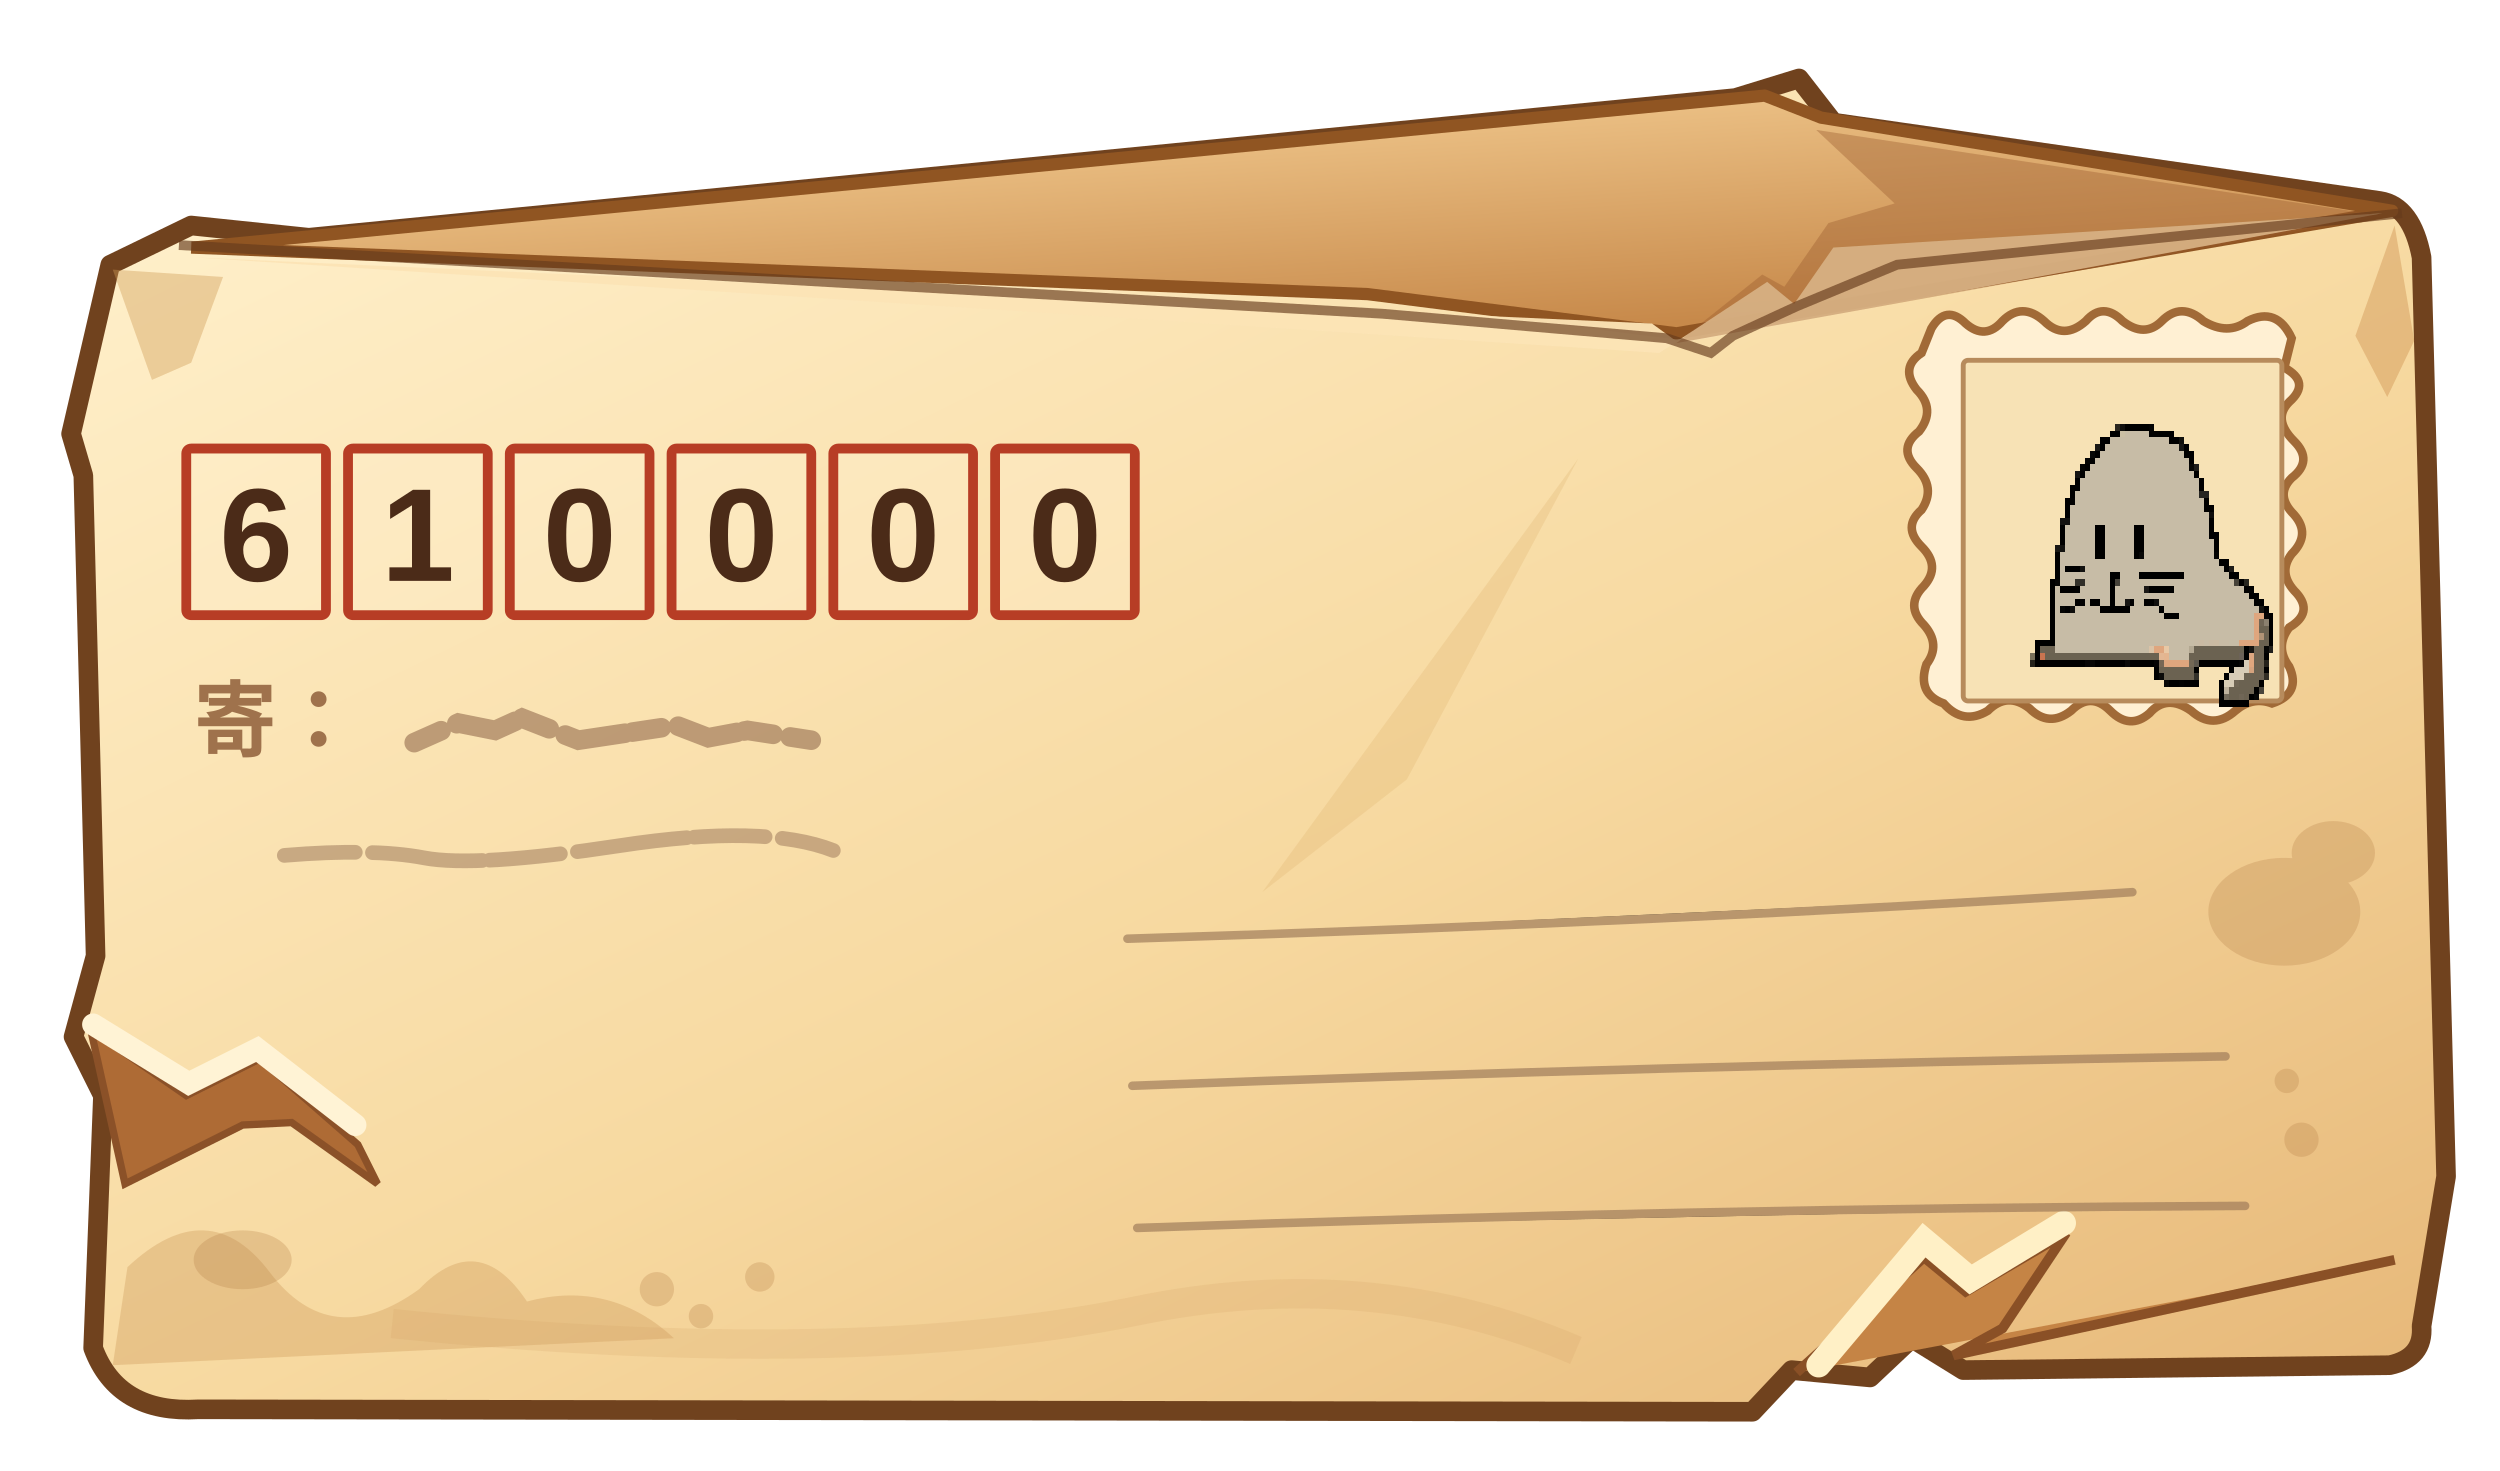
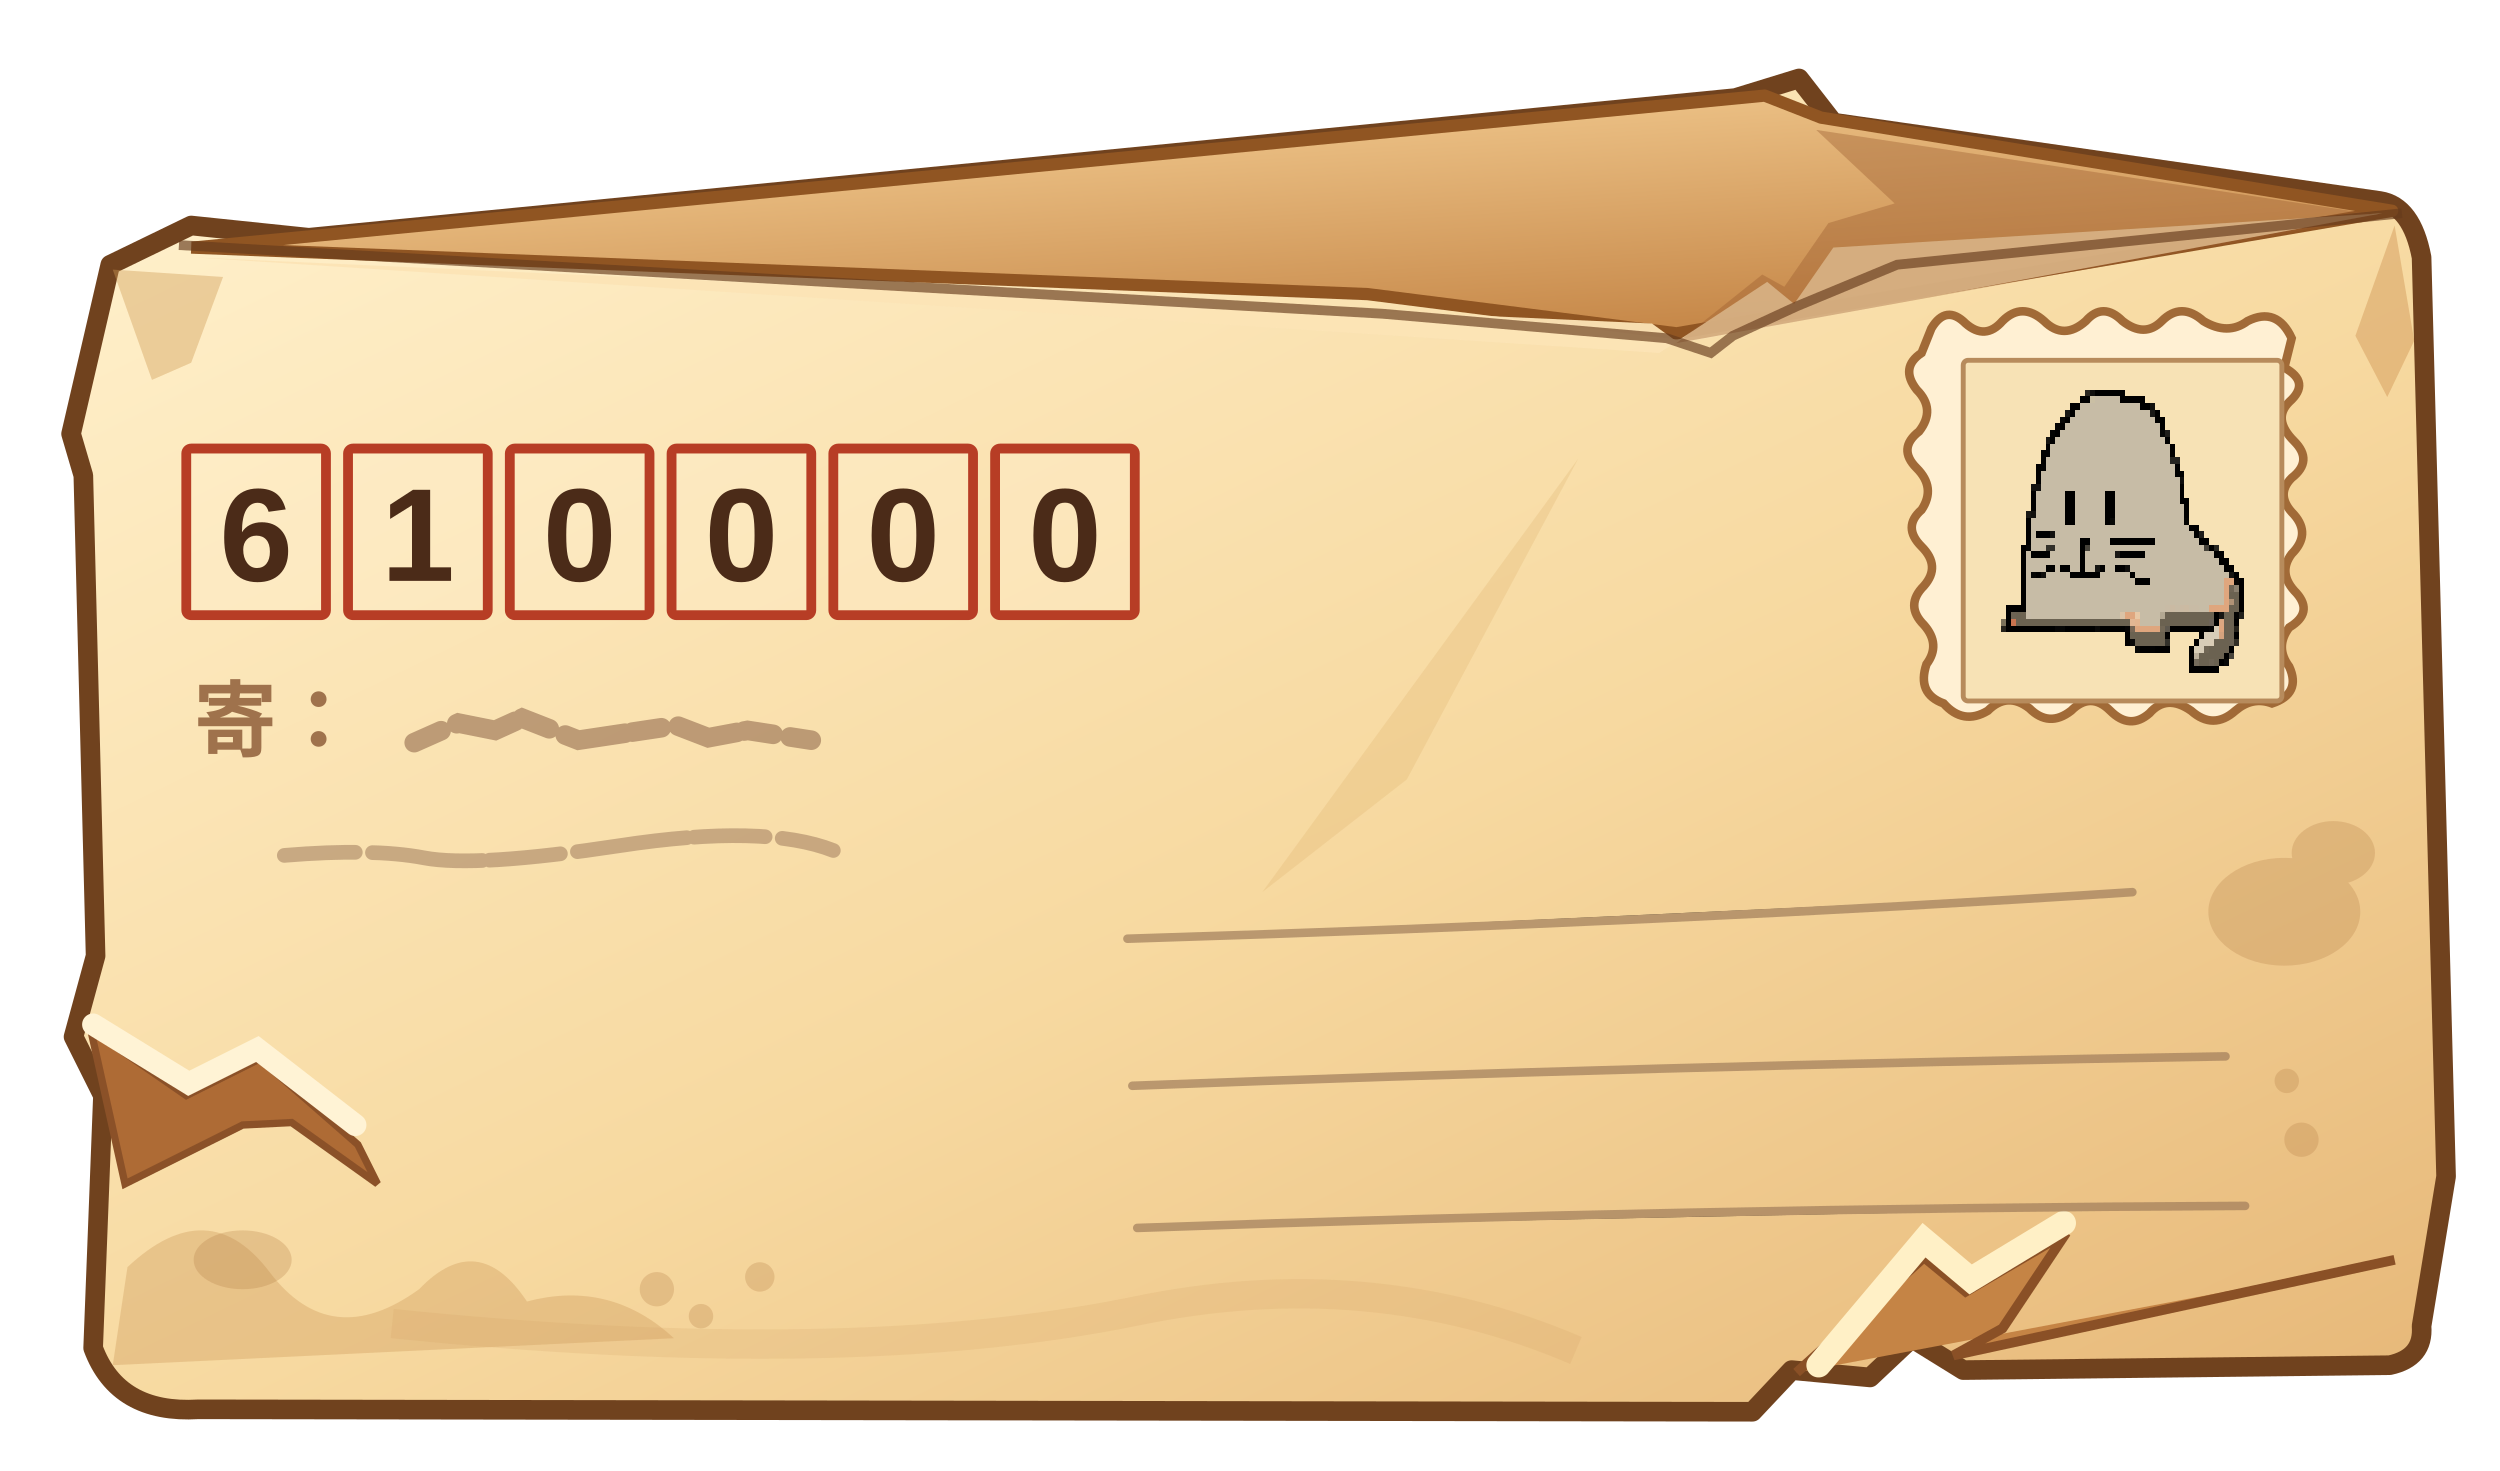
<svg xmlns="http://www.w3.org/2000/svg" viewBox="0 0 1020 600" width="1020" height="600" role="img" aria-label="卡通破损信封，寄件人邮政编码610000，邮票为小海豹像素画">
  <defs>
    <linearGradient id="paper" x1=".1" y1="0" x2=".95" y2="1">
      <stop offset="0" stop-color="#fff0cb" />
      <stop offset=".55" stop-color="#f7d9a0" />
      <stop offset="1" stop-color="#e7b97a" />
    </linearGradient>
    <linearGradient id="top" x1="0" y1="0" x2=".6" y2="1">
      <stop offset="0" stop-color="#fbd89e" />
      <stop offset="1" stop-color="#c7894a" />
    </linearGradient>
    <linearGradient id="shadow" x1="0" y1="0" x2="1" y2="1">
      <stop stop-color="#a76a3d" />
      <stop offset="1" stop-color="#f7d89d" />
    </linearGradient>
    <clipPath id="stampClip">
      <rect x="782" y="133" width="154" height="166" rx="5" />
    </clipPath>
  </defs>
  <path id="envelope" d="M45 108 L78 92 L126 97 L708 40 L734 32 L748 50 L971 82 Q984 84 988 105 L998 480 L988 541 Q989 554 975 557 L801 559 L780 546 L763 562 L731 559 L715 576 L81 575 Q48 577 38 550 L42 447 L30 423 L39 390 L34 194 L29 177 Z" fill="url(#paper)" stroke="#70421e" stroke-width="8" stroke-linejoin="round" />
  <path d="M79 101 L720 39 L743 48 L976 86 L684 136 L558 120 L78 101" fill="url(#top)" stroke="#905522" stroke-width="5" stroke-linejoin="round" />
  <path d="M79 105 L677 144 L721 115 L732 124 L748 101 L972 87 L685 140 L674 132 Z" fill="#fce4b6" opacity=".95" />
  <path d="M684 140 L719 112 L728 117 L746 91 L773 83 L741 53 L972 88 Z" fill="#995a2d" opacity=".38" />
  <path d="M73 100 L564 128 L680 138 L698 144 L707 137 L733 125 L774 108 L980 87" fill="none" stroke="#663a1b" stroke-width="4" opacity=".65" />
  <path d="M46 110 L91 113 L78 148 L62 155 Z" fill="#d09a54" opacity=".4" />
  <path d="M977 92 L985 139 L974 162 L961 137 Z" fill="#ca8c4a" opacity=".4" />
  <path d="M37 420 L76 447 L106 432 L146 467 L154 483 L119 458 L99 459 L51 483 Z" fill="#ae6b35" stroke="#8b5128" stroke-width="3" />
  <path d="M38 418 L77 442 L105 428 L145 459" fill="none" stroke="#fff3d5" stroke-width="9" stroke-linecap="round" />
  <path d="M733 560 L785 513 L802 527 L843 503 L817 542 L797 553 L977 514" fill="#c58445" stroke="#8a5026" stroke-width="4" />
  <path d="M742 557 L785 506 L804 522 L842 499" fill="none" stroke="#fff0c6" stroke-width="10" stroke-linecap="round" />
  <path d="M52 517 Q85 486 110 519 T171 526 Q195 501 215 531 Q249 522 275 546 L46 557 Z" fill="#c99353" opacity=".33" />
  <path d="M793 267 Q871 191 871 168 Q843 219 793 267 M515 364 L644 187 L574 318 Z" fill="#daab66" opacity=".24" />
  <path d="M160 540 Q345 559 463 535 Q559 515 643 551" fill="none" stroke="#d2a264" stroke-width="12" opacity=".2" />
  <g fill="#b57c46" opacity=".28">
    <ellipse cx="932" cy="372" rx="31" ry="22" />
    <ellipse cx="952" cy="348" rx="17" ry="13" />
    <ellipse cx="99" cy="514" rx="20" ry="12" />
    <circle cx="268" cy="526" r="7" />
    <circle cx="286" cy="537" r="5" />
    <circle cx="310" cy="521" r="6" />
    <circle cx="933" cy="441" r="5" />
    <circle cx="939" cy="465" r="7" />
  </g>
  <g id="sender-postal-code" font-family="Arial, 'Noto Sans', sans-serif" font-weight="700" fill="#4b2b18" text-anchor="middle">
    <rect x="76" y="183" width="57" height="68" rx="2" fill="#fff0cf" fill-opacity=".36" stroke="#b73d25" stroke-width="4" />
    <text x="104.5" y="237" font-size="54">6</text>
    <rect x="142" y="183" width="57" height="68" rx="2" fill="#fff0cf" fill-opacity=".36" stroke="#b73d25" stroke-width="4" />
    <text x="170.5" y="237" font-size="54">1</text>
    <rect x="208" y="183" width="57" height="68" rx="2" fill="#fff0cf" fill-opacity=".36" stroke="#b73d25" stroke-width="4" />
    <text x="236.5" y="237" font-size="54">0</text>
    <rect x="274" y="183" width="57" height="68" rx="2" fill="#fff0cf" fill-opacity=".36" stroke="#b73d25" stroke-width="4" />
    <text x="302.5" y="237" font-size="54">0</text>
    <rect x="340" y="183" width="57" height="68" rx="2" fill="#fff0cf" fill-opacity=".36" stroke="#b73d25" stroke-width="4" />
    <text x="368.5" y="237" font-size="54">0</text>
    <rect x="406" y="183" width="57" height="68" rx="2" fill="#fff0cf" fill-opacity=".36" stroke="#b73d25" stroke-width="4" />
    <text x="434.5" y="237" font-size="54">0</text>
  </g>
  <g id="sender" fill="#9f724c">
    <text x="79" y="306" font-size="34" font-weight="700" font-family="sans-serif">寄：</text>
    <path d="M169 303 l18 -8 15 3 11 -5 23 9 40 -6 13 5 16 -3 26 4" fill="none" stroke="#a88361" stroke-width="8" stroke-linecap="round" stroke-dasharray="12 7 25 3" opacity=".75" />
    <path d="M116 349 Q152 346 173 350 T253 345 T340 347" fill="none" stroke="#ad8b69" stroke-width="6" stroke-linecap="round" stroke-dasharray="29 7 45 3" opacity=".65" />
  </g>
  <g stroke="#9a7756" opacity=".65" stroke-width="3.5" stroke-linecap="round">
    <path d="M460 383 Q687 376 870 364" />
    <path d="M462 443 Q670 435 908 431" />
    <path d="M464 501 Q690 493 916 492" />
  </g>
  <path d="M788 134 q6 -10 14 -2 q8 7 15 -1 q8 -8 17 0 q8 8 17 0 q7 -8 15 0 q9 7 16 0 q8 -8 17 0 q10 6 18 0 q12 -6 18 7 l-3 12 q11 6 2 14 q-7 7 2 16 q8 8 -1 15 q-7 7 1 15 q7 8 -1 16 q-6 8 2 16 q7 8 -3 14 q-6 8 0 16 q5 11 -7 15 q-8 -3 -15 3 q-9 8 -18 0 q-10 -7 -17 1 q-8 7 -16 -1 q-8 -8 -16 0 q-9 7 -17 -1 q-9 -7 -17 1 q-10 6 -18 -3 q-11 -4 -7 -16 q6 -8 -1 -16 q-8 -8 0 -16 q7 -8 -1 -16 q-8 -8 0 -15 q6 -9 -2 -17 q-8 -8 1 -15 q7 -9 -1 -17 q-7 -9 2 -15 Z" fill="#fff0d3" stroke="#a16a37" stroke-width="3.5" />
  <rect x="801" y="147" width="130" height="139" rx="2" fill="#f7e2b5" stroke="#b78b5c" stroke-width="2" />
-   <g id="seal-vector" transform="translate(800 151) scale(.405 .55)" shape-rendering="crispEdges">
+   <g id="seal-vector" transform="translate(788 137) scale(.405 .55)" shape-rendering="crispEdges">
    <rect x="155" y="40" width="5" height="5" fill="#000000" fill-opacity="0.831" />
    <rect x="160" y="40" width="5" height="5" fill="#100f0e" />
    <rect x="165" y="40" width="25" height="5" fill="#000000" />
    <rect x="190" y="40" width="5" height="5" fill="#030303" />
    <rect x="150" y="45" width="10" height="5" fill="#000000" />
    <rect x="160" y="45" width="5" height="5" fill="#cabfa4" />
    <rect x="165" y="45" width="25" height="5" fill="#c7bca6" />
    <rect x="190" y="45" width="10" height="5" fill="#010101" />
    <rect x="200" y="45" width="15" height="5" fill="#000000" />
    <rect x="140" y="50" width="10" height="5" fill="#000000" />
    <rect x="150" y="50" width="55" height="5" fill="#c7bca6" />
    <rect x="205" y="50" width="5" height="5" fill="#c8bca6" />
    <rect x="210" y="50" width="10" height="5" fill="#000000" />
    <rect x="220" y="50" width="5" height="5" fill="#000000" fill-opacity="0.925" />
    <rect x="135" y="55" width="5" height="5" fill="#191815" />
    <rect x="140" y="55" width="5" height="5" fill="#000000" />
    <rect x="145" y="55" width="75" height="5" fill="#c7bca6" />
    <rect x="220" y="55" width="5" height="5" fill="#191816" />
    <rect x="225" y="55" width="5" height="5" fill="#000000" />
    <rect x="130" y="60" width="5" height="5" fill="#080807" />
    <rect x="135" y="60" width="5" height="5" fill="#000000" />
    <rect x="140" y="60" width="85" height="5" fill="#c7bca6" />
    <rect x="225" y="60" width="10" height="5" fill="#000000" />
    <rect x="125" y="65" width="5" height="5" fill="#050504" />
    <rect x="130" y="65" width="5" height="5" fill="#000000" />
    <rect x="135" y="65" width="95" height="5" fill="#c7bca6" />
    <rect x="230" y="65" width="5" height="5" fill="#000000" />
    <rect x="120" y="70" width="5" height="5" fill="#040403" />
    <rect x="125" y="70" width="5" height="5" fill="#000000" />
    <rect x="130" y="70" width="100" height="5" fill="#c7bca6" />
    <rect x="230" y="70" width="5" height="5" fill="#070706" />
    <rect x="235" y="70" width="5" height="5" fill="#201e1b" />
    <rect x="115" y="75" width="5" height="5" fill="#161512" />
    <rect x="120" y="75" width="5" height="5" fill="#010101" />
    <rect x="125" y="75" width="110" height="5" fill="#c7bca6" />
    <rect x="235" y="75" width="5" height="5" fill="#000000" />
    <rect x="115" y="80" width="5" height="5" fill="#000000" />
    <rect x="120" y="80" width="120" height="5" fill="#c7bca6" />
    <rect x="240" y="80" width="5" height="5" fill="#000000" />
    <rect x="110" y="85" width="5" height="5" fill="#010100" />
    <rect x="115" y="85" width="5" height="5" fill="#020202" />
    <rect x="120" y="85" width="120" height="5" fill="#c7bca6" />
    <rect x="240" y="85" width="5" height="5" fill="#000000" />
    <rect x="110" y="90" width="5" height="5" fill="#000000" />
    <rect x="115" y="90" width="125" height="5" fill="#c7bca6" />
    <rect x="240" y="90" width="5" height="5" fill="#262521" />
    <rect x="245" y="90" width="5" height="5" fill="#252420" />
    <rect x="105" y="95" width="5" height="5" fill="#000000" />
    <rect x="110" y="95" width="5" height="5" fill="#020202" />
    <rect x="115" y="95" width="130" height="5" fill="#c7bca6" />
    <rect x="245" y="95" width="5" height="5" fill="#000000" />
    <rect x="105" y="100" width="5" height="5" fill="#000000" />
    <rect x="110" y="100" width="135" height="5" fill="#c7bca6" />
    <rect x="245" y="100" width="10" height="5" fill="#000000" />
    <rect x="105" y="105" width="5" height="5" fill="#000000" />
    <rect x="110" y="105" width="140" height="5" fill="#c7bca6" />
    <rect x="250" y="105" width="5" height="5" fill="#0e0d0c" />
    <rect x="100" y="110" width="10" height="5" fill="#131210" />
    <rect x="110" y="110" width="140" height="5" fill="#c7bca6" />
    <rect x="250" y="110" width="5" height="5" fill="#000000" />
    <rect x="100" y="115" width="5" height="5" fill="#000000" />
    <rect x="105" y="115" width="30" height="5" fill="#c7bca6" />
    <rect x="135" y="115" width="10" height="5" fill="#000000" />
    <rect x="145" y="115" width="30" height="5" fill="#c7bca6" />
    <rect x="175" y="115" width="10" height="5" fill="#000000" />
    <rect x="185" y="115" width="65" height="5" fill="#c7bca6" />
    <rect x="250" y="115" width="5" height="5" fill="#000000" />
    <rect x="100" y="120" width="5" height="5" fill="#000000" />
    <rect x="105" y="120" width="30" height="5" fill="#c7bca6" />
    <rect x="135" y="120" width="10" height="5" fill="#000000" />
    <rect x="145" y="120" width="30" height="5" fill="#c7bca6" />
    <rect x="175" y="120" width="10" height="5" fill="#000000" />
    <rect x="185" y="120" width="65" height="5" fill="#c7bca6" />
    <rect x="250" y="120" width="10" height="5" fill="#000000" />
    <rect x="100" y="125" width="5" height="5" fill="#000000" />
    <rect x="105" y="125" width="30" height="5" fill="#c7bca6" />
    <rect x="135" y="125" width="10" height="5" fill="#000000" />
    <rect x="145" y="125" width="30" height="5" fill="#c7bca6" />
    <rect x="175" y="125" width="10" height="5" fill="#000000" />
    <rect x="185" y="125" width="70" height="5" fill="#c7bca6" />
    <rect x="255" y="125" width="5" height="5" fill="#000000" />
    <rect x="95" y="130" width="5" height="5" fill="#191815" />
    <rect x="100" y="130" width="5" height="5" fill="#12110f" />
    <rect x="105" y="130" width="30" height="5" fill="#c7bca6" />
    <rect x="135" y="130" width="10" height="5" fill="#000000" />
    <rect x="145" y="130" width="30" height="5" fill="#c7bca6" />
    <rect x="175" y="130" width="10" height="5" fill="#000000" />
    <rect x="185" y="130" width="70" height="5" fill="#c7bca6" />
    <rect x="255" y="130" width="5" height="5" fill="#000000" />
    <rect x="95" y="135" width="5" height="5" fill="#000000" />
    <rect x="100" y="135" width="35" height="5" fill="#c7bca6" />
    <rect x="135" y="135" width="10" height="5" fill="#000000" />
    <rect x="145" y="135" width="30" height="5" fill="#c7bca6" />
    <rect x="175" y="135" width="5" height="5" fill="#000000" />
    <rect x="180" y="135" width="5" height="5" fill="#080807" />
    <rect x="185" y="135" width="70" height="5" fill="#c7bca6" />
    <rect x="255" y="135" width="5" height="5" fill="#030302" />
    <rect x="95" y="140" width="5" height="5" fill="#000000" />
    <rect x="100" y="140" width="160" height="5" fill="#c7bca6" />
    <rect x="260" y="140" width="10" height="5" fill="#000000" />
    <rect x="95" y="145" width="5" height="5" fill="#000000" />
    <rect x="100" y="145" width="5" height="5" fill="#c7bca6" />
    <rect x="105" y="145" width="15" height="5" fill="#000000" />
    <rect x="120" y="145" width="5" height="5" fill="#131210" />
    <rect x="125" y="145" width="140" height="5" fill="#c7bca6" />
    <rect x="265" y="145" width="5" height="5" fill="#000000" />
    <rect x="270" y="145" width="5" height="5" fill="#1e1c19" />
    <rect x="95" y="150" width="5" height="5" fill="#000000" />
    <rect x="100" y="150" width="50" height="5" fill="#c7bca6" />
    <rect x="150" y="150" width="10" height="5" fill="#000000" />
    <rect x="160" y="150" width="20" height="5" fill="#c7bca6" />
    <rect x="180" y="150" width="45" height="5" fill="#000000" />
    <rect x="225" y="150" width="45" height="5" fill="#c7bca6" />
    <rect x="270" y="150" width="10" height="5" fill="#000000" />
    <rect x="90" y="155" width="5" height="5" fill="#000000" />
    <rect x="95" y="155" width="5" height="5" fill="#060605" />
    <rect x="100" y="155" width="15" height="5" fill="#c7bca6" />
    <rect x="115" y="155" width="5" height="5" fill="#34322b" />
    <rect x="120" y="155" width="5" height="5" fill="#312f29" />
    <rect x="125" y="155" width="25" height="5" fill="#c7bca6" />
    <rect x="150" y="155" width="5" height="5" fill="#000000" />
    <rect x="155" y="155" width="5" height="5" fill="#464239" />
    <rect x="160" y="155" width="115" height="5" fill="#c7bca6" />
    <rect x="275" y="155" width="5" height="5" fill="#464239" />
    <rect x="280" y="155" width="5" height="5" fill="#000000" />
    <rect x="285" y="155" width="5" height="5" fill="#272620" />
    <rect x="90" y="160" width="5" height="5" fill="#000000" />
    <rect x="95" y="160" width="5" height="5" fill="#c7bca6" />
    <rect x="100" y="160" width="15" height="5" fill="#000000" />
    <rect x="115" y="160" width="5" height="5" fill="#010101" />
    <rect x="120" y="160" width="30" height="5" fill="#c7bca6" />
    <rect x="150" y="160" width="5" height="5" fill="#000000" />
    <rect x="155" y="160" width="30" height="5" fill="#c7bca6" />
    <rect x="185" y="160" width="5" height="5" fill="#1a1816" />
    <rect x="190" y="160" width="25" height="5" fill="#000000" />
    <rect x="215" y="160" width="70" height="5" fill="#c7bca6" />
    <rect x="285" y="160" width="5" height="5" fill="#010101" />
    <rect x="290" y="160" width="5" height="5" fill="#020202" />
    <rect x="90" y="165" width="5" height="5" fill="#000000" />
    <rect x="95" y="165" width="55" height="5" fill="#c7bca6" />
    <rect x="150" y="165" width="5" height="5" fill="#000000" />
    <rect x="155" y="165" width="135" height="5" fill="#c7bca6" />
    <rect x="290" y="165" width="10" height="5" fill="#000000" />
    <rect x="90" y="170" width="5" height="5" fill="#000000" />
    <rect x="95" y="170" width="20" height="5" fill="#c7bca6" />
    <rect x="115" y="170" width="5" height="5" fill="#000000" />
    <rect x="120" y="170" width="5" height="5" fill="#010101" />
    <rect x="125" y="170" width="5" height="5" fill="#c7bca6" />
    <rect x="130" y="170" width="10" height="5" fill="#000000" />
    <rect x="140" y="170" width="10" height="5" fill="#c7bca6" />
    <rect x="150" y="170" width="5" height="5" fill="#000000" />
    <rect x="155" y="170" width="10" height="5" fill="#c7bca6" />
    <rect x="165" y="170" width="5" height="5" fill="#181714" />
    <rect x="170" y="170" width="5" height="5" fill="#010101" />
    <rect x="175" y="170" width="10" height="5" fill="#c7bca6" />
    <rect x="185" y="170" width="10" height="5" fill="#000000" />
    <rect x="195" y="170" width="5" height="5" fill="#100f0d" />
    <rect x="200" y="170" width="95" height="5" fill="#c7bca6" />
    <rect x="295" y="170" width="10" height="5" fill="#000000" />
    <rect x="90" y="175" width="5" height="5" fill="#000000" />
    <rect x="95" y="175" width="5" height="5" fill="#c7bca6" />
    <rect x="100" y="175" width="5" height="5" fill="#050504" />
    <rect x="105" y="175" width="5" height="5" fill="#000000" />
    <rect x="110" y="175" width="5" height="5" fill="#0f0e0c" />
    <rect x="115" y="175" width="25" height="5" fill="#c7bca6" />
    <rect x="140" y="175" width="30" height="5" fill="#000000" />
    <rect x="170" y="175" width="30" height="5" fill="#c7bca6" />
    <rect x="200" y="175" width="5" height="5" fill="#000000" />
    <rect x="205" y="175" width="95" height="5" fill="#c7bca6" />
    <rect x="300" y="175" width="5" height="5" fill="#161512" />
    <rect x="305" y="175" width="5" height="5" fill="#000000" />
    <rect x="90" y="180" width="5" height="5" fill="#000000" />
    <rect x="95" y="180" width="110" height="5" fill="#c7bca6" />
    <rect x="205" y="180" width="15" height="5" fill="#000000" />
    <rect x="220" y="180" width="75" height="5" fill="#c7bca6" />
    <rect x="295" y="180" width="5" height="5" fill="#dfa67e" />
    <rect x="300" y="180" width="5" height="5" fill="#dfa77e" />
    <rect x="305" y="180" width="5" height="5" fill="#070504" />
    <rect x="310" y="180" width="5" height="5" fill="#000000" />
    <rect x="90" y="185" width="5" height="5" fill="#000000" />
    <rect x="95" y="185" width="200" height="5" fill="#c7bca6" />
    <rect x="295" y="185" width="5" height="5" fill="#dfa67e" />
    <rect x="300" y="185" width="5" height="5" fill="#706555" />
    <rect x="305" y="185" width="5" height="5" fill="#8b806f" />
    <rect x="310" y="185" width="5" height="5" fill="#000000" />
    <rect x="90" y="190" width="5" height="5" fill="#000000" />
    <rect x="95" y="190" width="200" height="5" fill="#c7bca6" />
    <rect x="295" y="190" width="5" height="5" fill="#dfa67e" />
    <rect x="300" y="190" width="10" height="5" fill="#6b6251" />
    <rect x="310" y="190" width="5" height="5" fill="#000000" />
    <rect x="90" y="195" width="5" height="5" fill="#000000" />
    <rect x="95" y="195" width="200" height="5" fill="#c7bca6" />
    <rect x="295" y="195" width="5" height="5" fill="#dfa67e" />
    <rect x="300" y="195" width="5" height="5" fill="#b19376" />
    <rect x="305" y="195" width="5" height="5" fill="#6b6251" />
    <rect x="310" y="195" width="5" height="5" fill="#000000" />
    <rect x="75" y="200" width="20" height="5" fill="#000000" />
    <rect x="95" y="200" width="140" height="5" fill="#c7bca6" />
    <rect x="235" y="200" width="5" height="5" fill="#c8bba5" />
    <rect x="240" y="200" width="5" height="5" fill="#cabaa3" />
    <rect x="245" y="200" width="5" height="5" fill="#c8bba5" />
    <rect x="250" y="200" width="5" height="5" fill="#cabaa3" />
    <rect x="255" y="200" width="5" height="5" fill="#cbbaa2" />
    <rect x="260" y="200" width="10" height="5" fill="#c8bba5" />
    <rect x="270" y="200" width="10" height="5" fill="#c7bca6" />
    <rect x="280" y="200" width="10" height="5" fill="#dfa67e" />
    <rect x="290" y="200" width="5" height="5" fill="#dfa77e" />
    <rect x="295" y="200" width="5" height="5" fill="#dfa67e" />
    <rect x="300" y="200" width="10" height="5" fill="#6b6251" />
    <rect x="310" y="200" width="5" height="5" fill="#000000" />
    <rect x="75" y="205" width="5" height="5" fill="#000000" />
    <rect x="80" y="205" width="5" height="5" fill="#6d6353" />
    <rect x="85" y="205" width="5" height="5" fill="#6b6251" />
    <rect x="90" y="205" width="5" height="5" fill="#6d6352" />
    <rect x="95" y="205" width="5" height="5" fill="#c7bca8" />
    <rect x="100" y="205" width="90" height="5" fill="#c7bca6" />
    <rect x="190" y="205" width="5" height="5" fill="#dac3a7" />
    <rect x="195" y="205" width="10" height="5" fill="#dfa67e" />
    <rect x="205" y="205" width="5" height="5" fill="#e8c8a5" />
    <rect x="210" y="205" width="20" height="5" fill="#c7bca6" />
    <rect x="230" y="205" width="5" height="5" fill="#b3a892" />
    <rect x="235" y="205" width="50" height="5" fill="#6b6251" />
    <rect x="285" y="205" width="5" height="5" fill="#000000" />
    <rect x="290" y="205" width="5" height="5" fill="#181613" />
    <rect x="295" y="205" width="10" height="5" fill="#6b6251" />
    <rect x="305" y="205" width="5" height="5" fill="#050504" />
    <rect x="310" y="205" width="5" height="5" fill="#21201c" />
    <rect x="70" y="210" width="5" height="5" fill="#000000" fill-opacity="0.502" />
    <rect x="75" y="210" width="5" height="5" fill="#000000" />
    <rect x="80" y="210" width="5" height="5" fill="#c97450" />
    <rect x="85" y="210" width="115" height="5" fill="#6b6251" />
    <rect x="200" y="210" width="5" height="5" fill="#e3b793" />
    <rect x="205" y="210" width="5" height="5" fill="#e4b58f" />
    <rect x="210" y="210" width="20" height="5" fill="#c7bca6" />
    <rect x="230" y="210" width="50" height="5" fill="#6b6251" />
    <rect x="280" y="210" width="5" height="5" fill="#6c6258" />
    <rect x="285" y="210" width="5" height="5" fill="#000000" />
    <rect x="290" y="210" width="5" height="5" fill="#dca781" />
    <rect x="295" y="210" width="10" height="5" fill="#6b6251" />
    <rect x="305" y="210" width="5" height="5" fill="#000000" />
    <rect x="70" y="215" width="5" height="5" fill="#000000" fill-opacity="0.851" />
    <rect x="75" y="215" width="50" height="5" fill="#000000" />
    <rect x="125" y="215" width="5" height="5" fill="#070606" />
    <rect x="130" y="215" width="5" height="5" fill="#070706" />
    <rect x="135" y="215" width="30" height="5" fill="#000000" />
    <rect x="165" y="215" width="5" height="5" fill="#0a0908" />
    <rect x="170" y="215" width="25" height="5" fill="#000000" />
    <rect x="195" y="215" width="5" height="5" fill="#050404" />
    <rect x="200" y="215" width="5" height="5" fill="#786755" />
    <rect x="205" y="215" width="25" height="5" fill="#dfa67e" />
    <rect x="230" y="215" width="5" height="5" fill="#736856" />
    <rect x="235" y="215" width="5" height="5" fill="#5f594f" />
    <rect x="240" y="215" width="40" height="5" fill="#000000" />
    <rect x="280" y="215" width="5" height="5" fill="#050404" />
    <rect x="285" y="215" width="5" height="5" fill="#d7ccb7" />
    <rect x="290" y="215" width="5" height="5" fill="#dfa67e" />
    <rect x="295" y="215" width="10" height="5" fill="#6b6251" />
    <rect x="305" y="215" width="5" height="5" fill="#000000" fill-opacity="0.851" />
    <rect x="195" y="220" width="5" height="5" fill="#000000" />
    <rect x="200" y="220" width="35" height="5" fill="#6b6251" />
    <rect x="235" y="220" width="5" height="5" fill="#000000" />
    <rect x="270" y="220" width="5" height="5" fill="#000000" />
    <rect x="275" y="220" width="15" height="5" fill="#d7ccb7" />
    <rect x="290" y="220" width="5" height="5" fill="#d5a37e" />
    <rect x="295" y="220" width="10" height="5" fill="#6b6251" />
    <rect x="305" y="220" width="5" height="5" fill="#000000" />
    <rect x="195" y="225" width="5" height="5" fill="#000000" />
    <rect x="200" y="225" width="5" height="5" fill="#0a0908" />
    <rect x="205" y="225" width="30" height="5" fill="#6b6251" />
    <rect x="235" y="225" width="5" height="5" fill="#33312a" />
    <rect x="265" y="225" width="5" height="5" fill="#000000" />
    <rect x="270" y="225" width="10" height="5" fill="#d7ccb7" />
    <rect x="280" y="225" width="5" height="5" fill="#d9ccb6" />
    <rect x="285" y="225" width="15" height="5" fill="#6b6251" />
    <rect x="300" y="225" width="5" height="5" fill="#6b6253" />
    <rect x="305" y="225" width="5" height="5" fill="#000000" fill-opacity="0.796" />
    <rect x="205" y="230" width="5" height="5" fill="#080807" />
    <rect x="210" y="230" width="10" height="5" fill="#000000" />
    <rect x="220" y="230" width="5" height="5" fill="#020202" />
    <rect x="225" y="230" width="15" height="5" fill="#000000" />
    <rect x="260" y="230" width="5" height="5" fill="#000000" />
    <rect x="265" y="230" width="5" height="5" fill="#d8cdb6" />
    <rect x="270" y="230" width="5" height="5" fill="#d7ccb7" />
    <rect x="275" y="230" width="5" height="5" fill="#706655" />
    <rect x="280" y="230" width="20" height="5" fill="#6b6251" />
    <rect x="300" y="230" width="5" height="5" fill="#000000" />
    <rect x="260" y="235" width="5" height="5" fill="#000000" />
    <rect x="265" y="235" width="5" height="5" fill="#bdb19c" />
    <rect x="270" y="235" width="25" height="5" fill="#6b6251" />
    <rect x="295" y="235" width="5" height="5" fill="#000000" />
    <rect x="300" y="235" width="5" height="5" fill="#48443b" />
    <rect x="260" y="240" width="5" height="5" fill="#000000" />
    <rect x="265" y="240" width="5" height="5" fill="#746b5b" />
    <rect x="270" y="240" width="10" height="5" fill="#6b6251" />
    <rect x="280" y="240" width="5" height="5" fill="#706656" />
    <rect x="285" y="240" width="5" height="5" fill="#6b6251" />
    <rect x="290" y="240" width="5" height="5" fill="#000000" />
    <rect x="295" y="240" width="5" height="5" fill="#080807" />
    <rect x="260" y="245" width="30" height="5" fill="#000000" />
  </g>
</svg>
